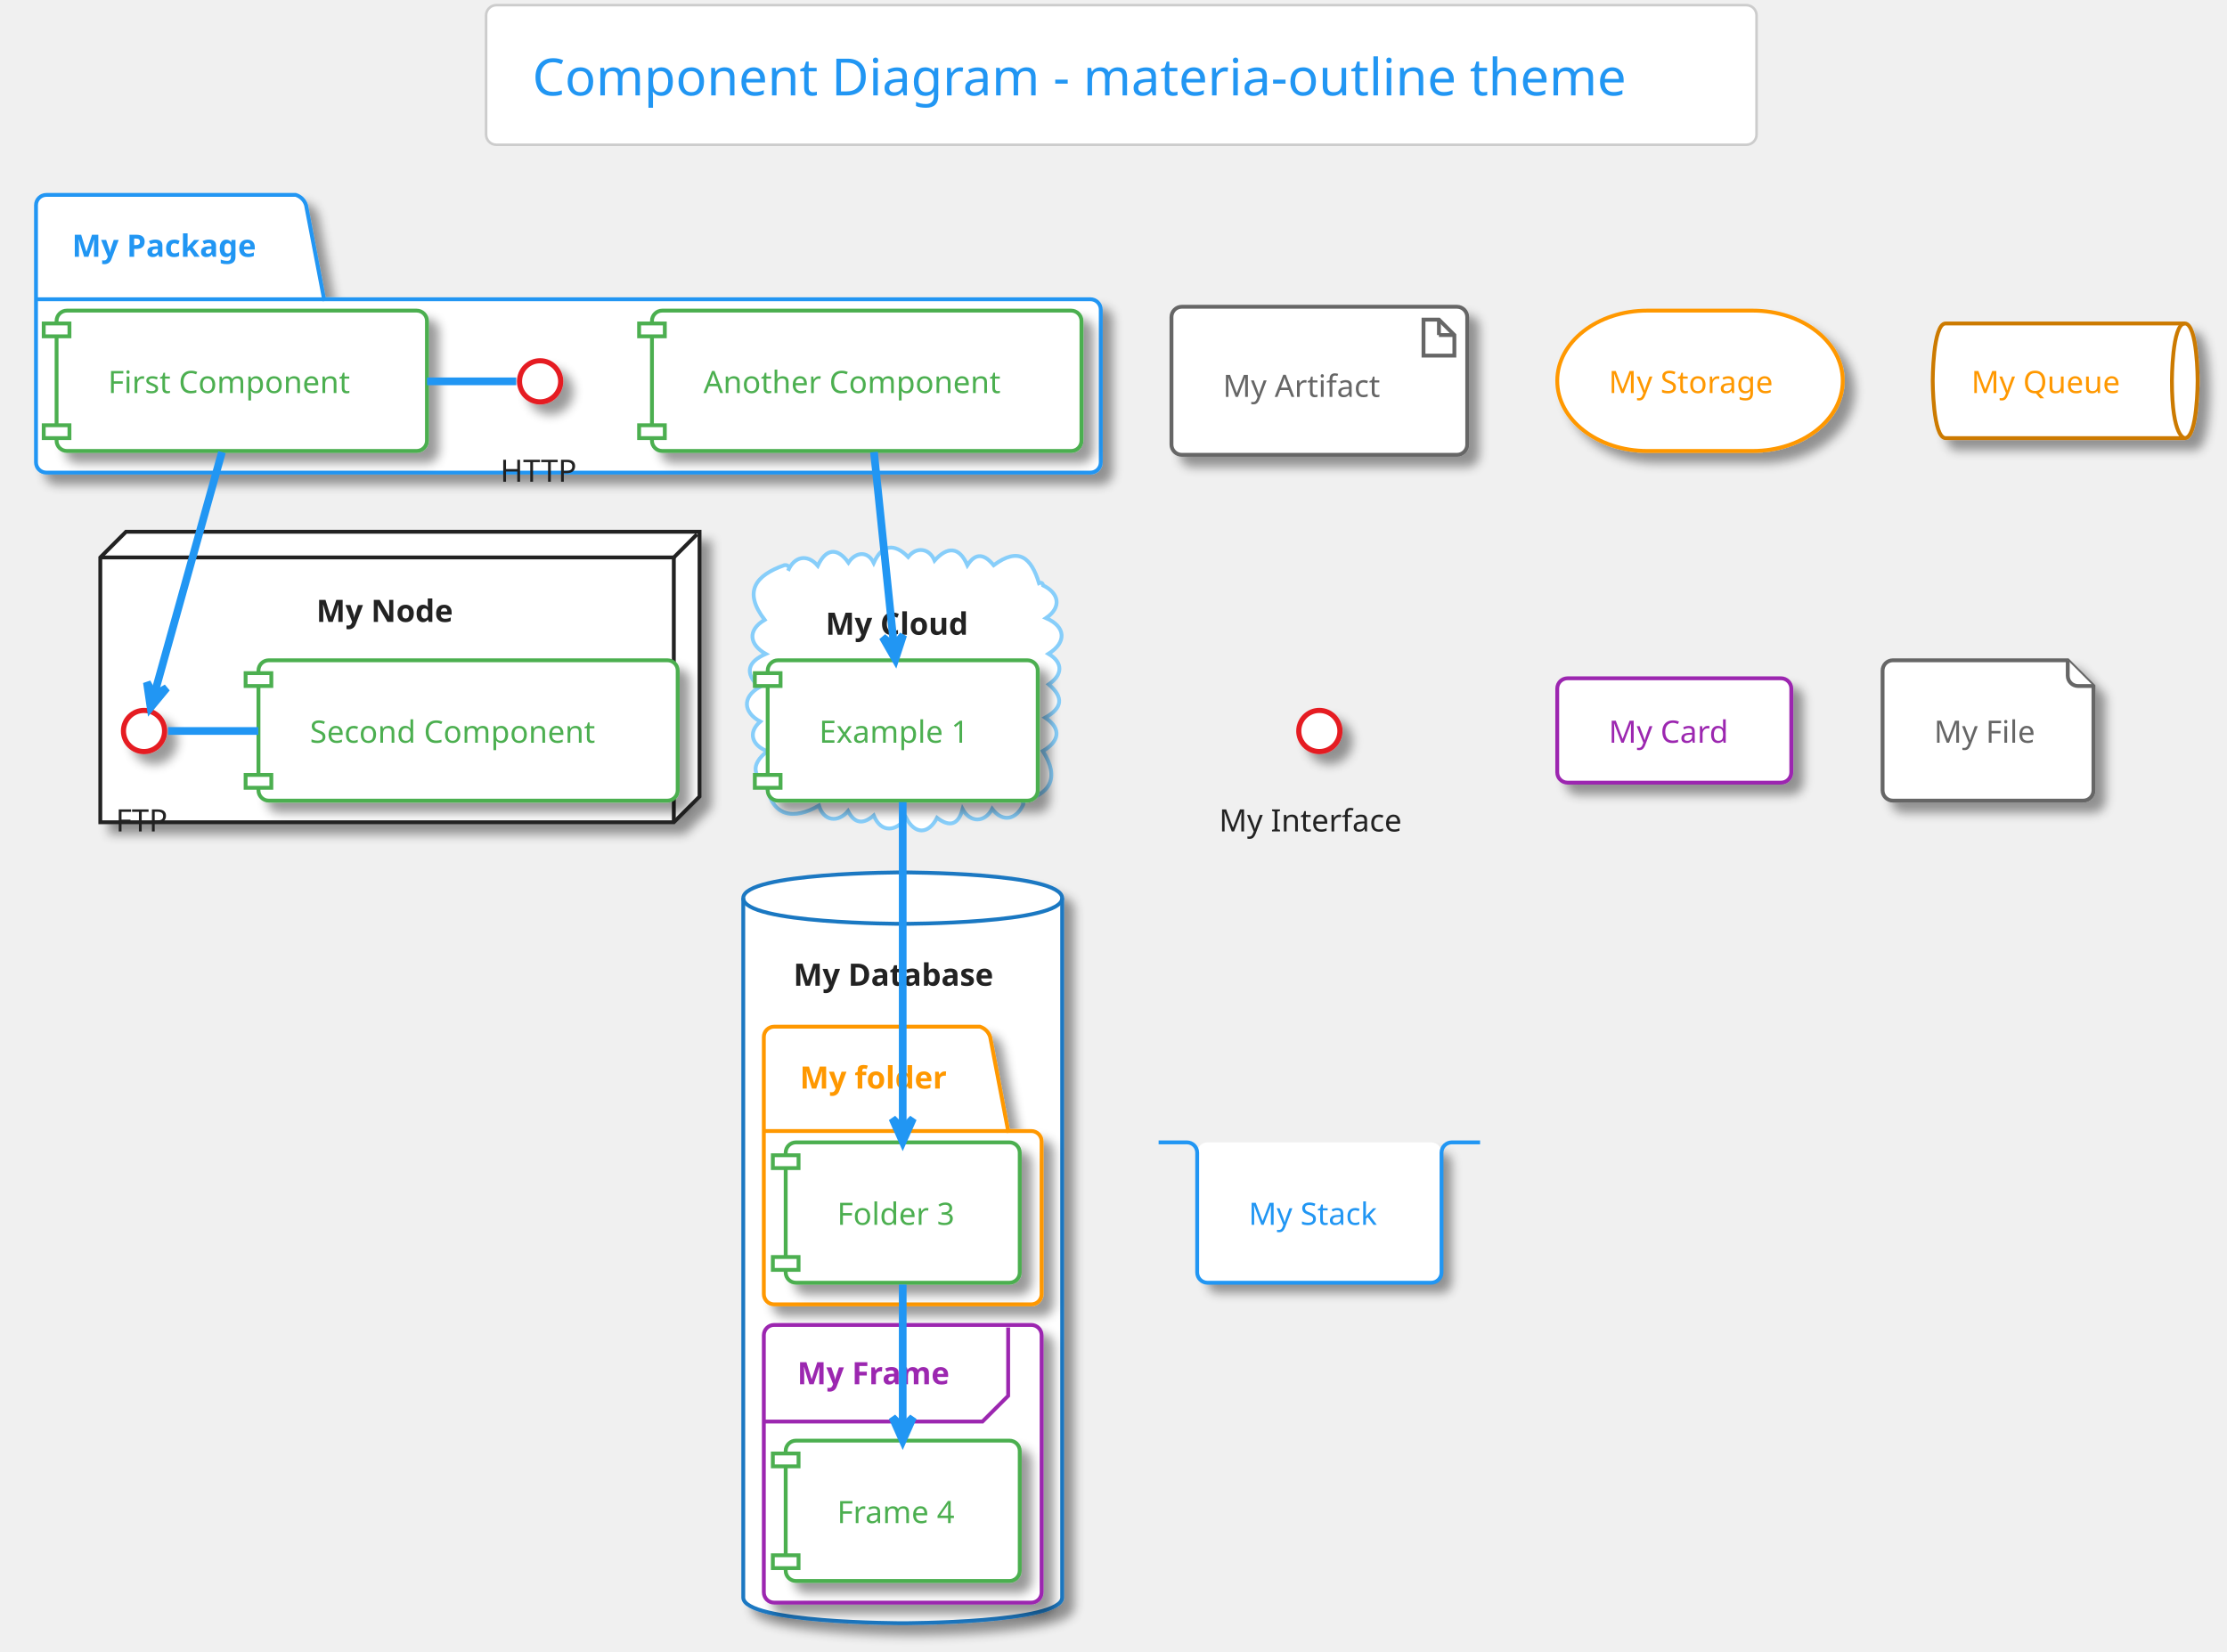
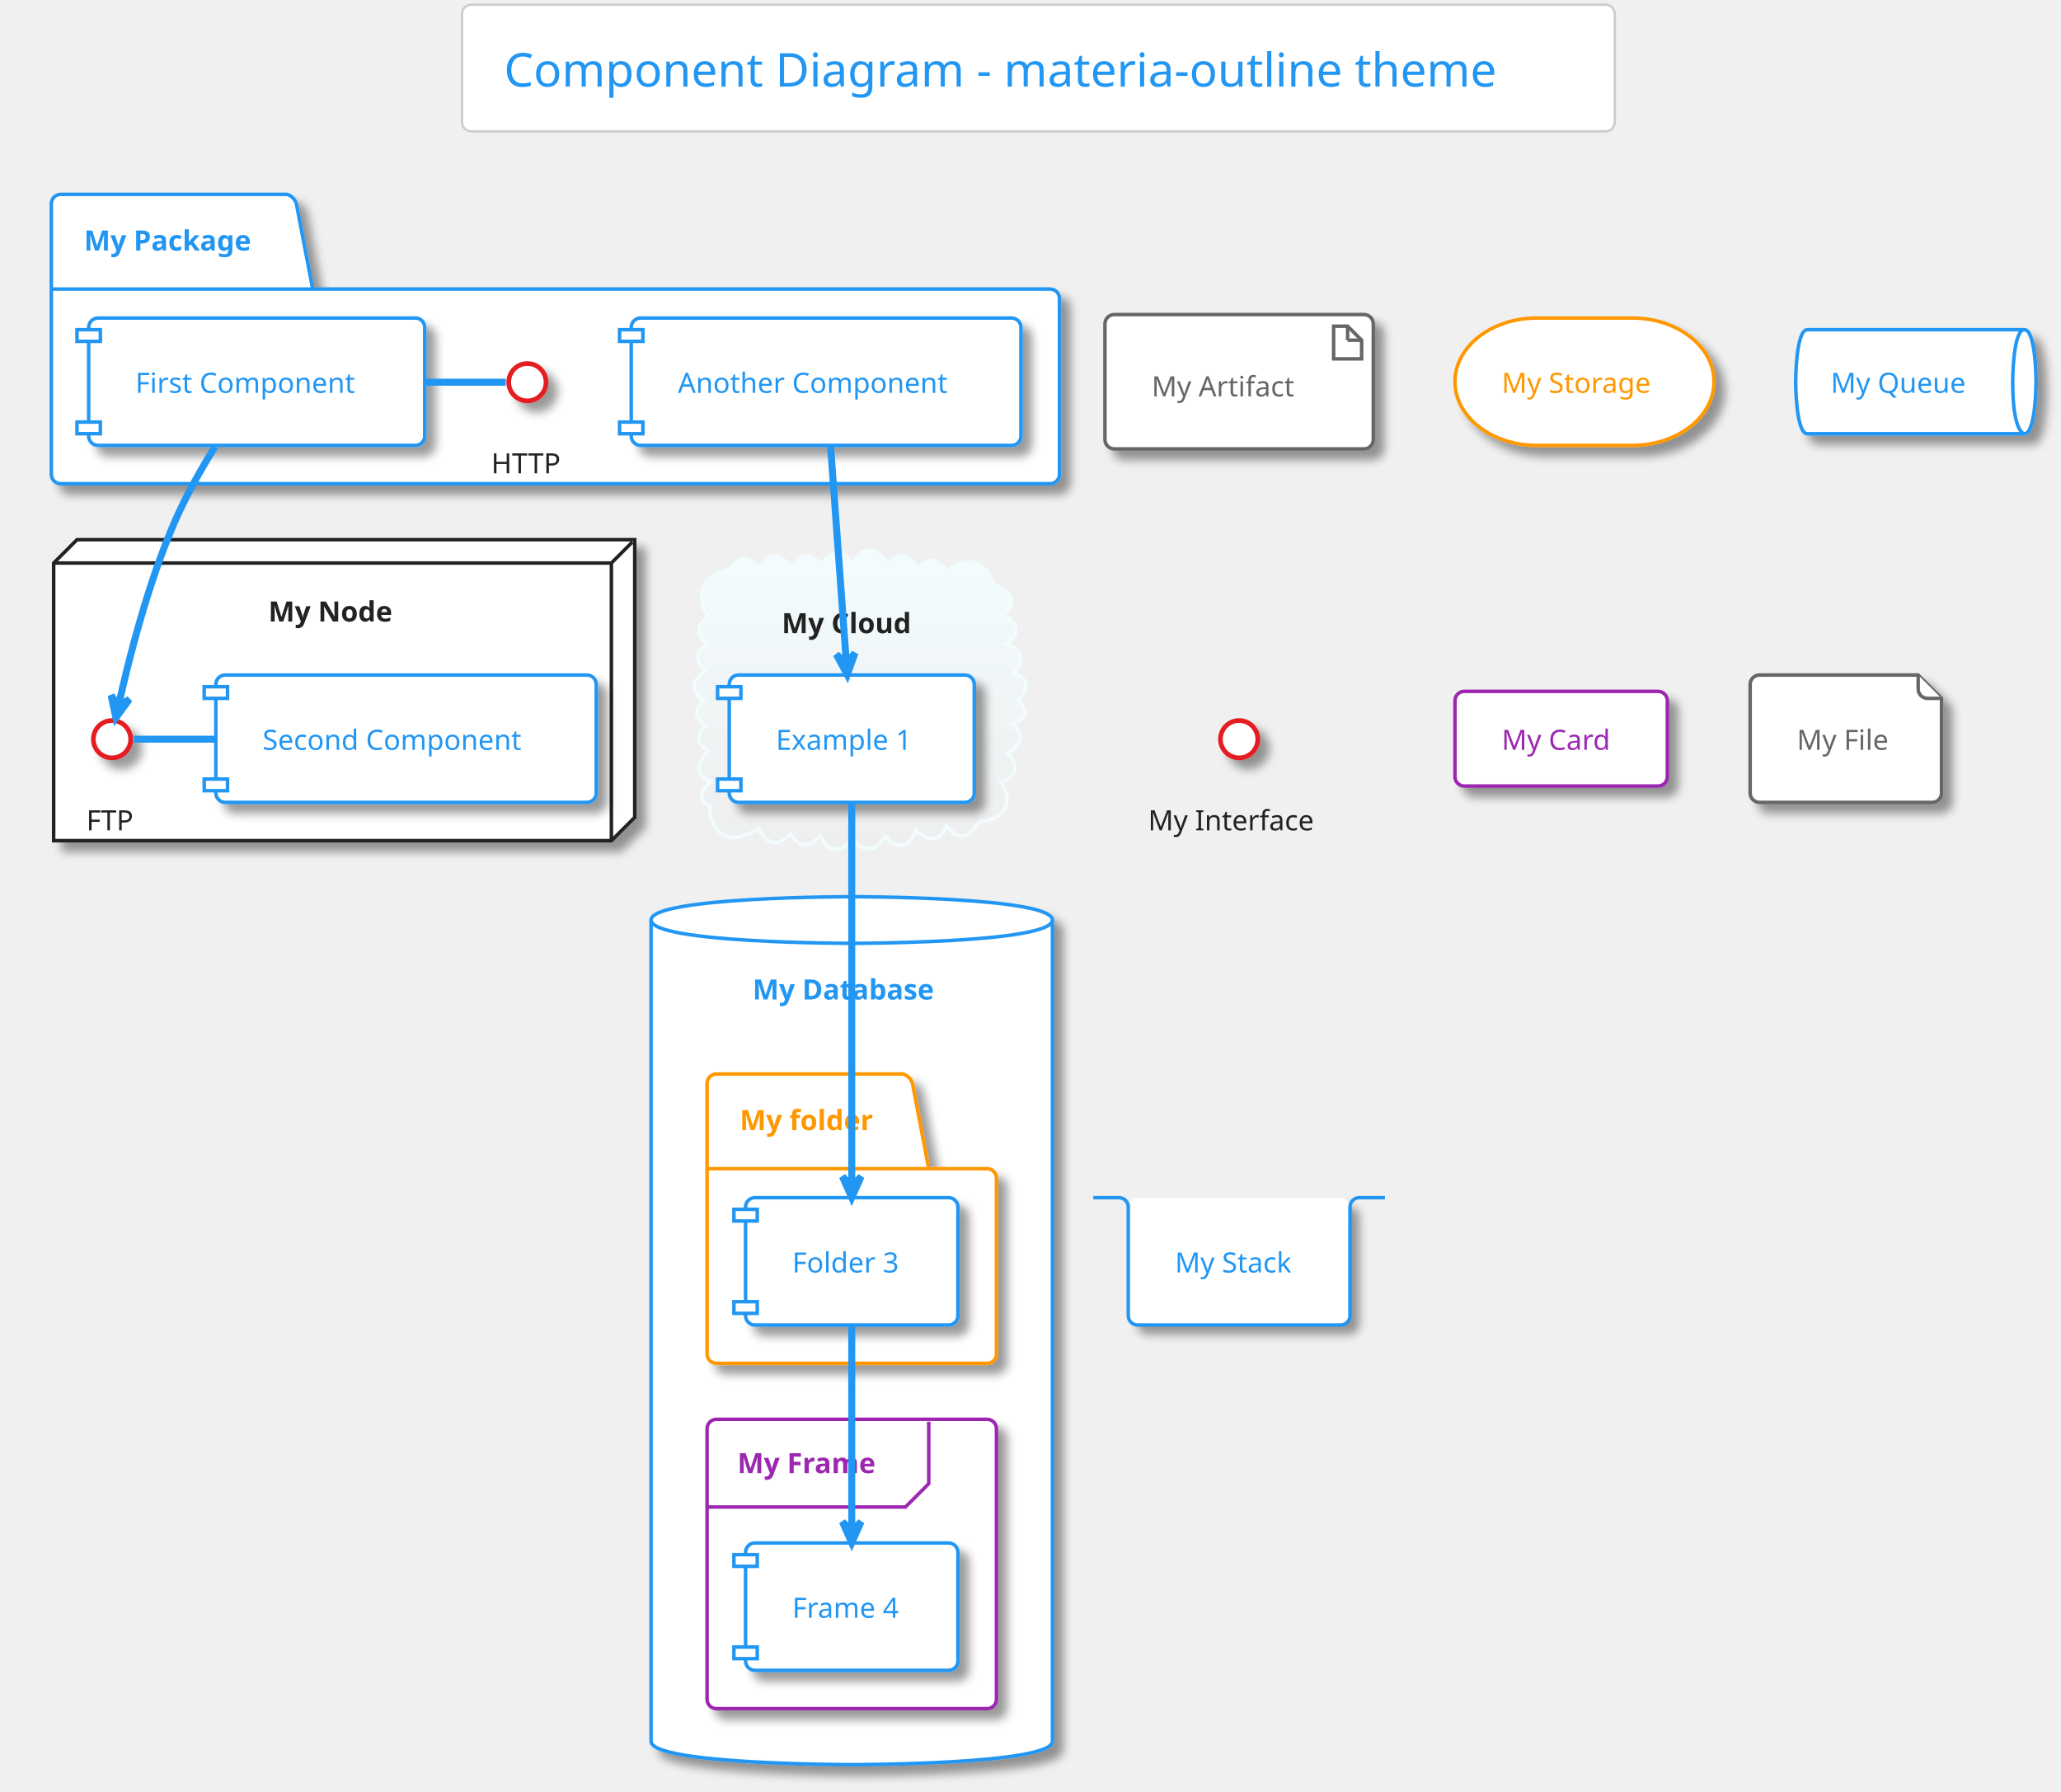
- <svg xmlns="http://www.w3.org/2000/svg" contentScriptType="application/ecmascript" contentStyleType="text/css" height="669.792px" preserveAspectRatio="none" style="width:902px;height:669px;" version="1.1" viewBox="0 0 902 669" width="902.083px" zoomAndPan="magnify">
+ <svg xmlns="http://www.w3.org/2000/svg" contentScriptType="application/ecmascript" contentStyleType="text/css" height="800px" preserveAspectRatio="none" style="width:920px;height:800px;" version="1.1" viewBox="0 0 920 800" width="920.833px" zoomAndPan="magnify">
  <defs>
-     <filter height="300%" id="f19qhotvnha4ys" width="300%" x="-1" y="-1">
+     <filter height="300%" id="f18snplk3w2m71" width="300%" x="-1" y="-1">
      <feGaussianBlur result="blurOut" stdDeviation="2.083" />
      <feColorMatrix in="blurOut" result="blurOut2" type="matrix" values="0 0 0 0 0 0 0 0 0 0 0 0 0 0 0 0 0 0 .4 0" />
      <feOffset dx="4.167" dy="4.167" in="blurOut2" result="blurOut3" />
      <feBlend in="SourceGraphic" in2="blurOut3" mode="normal" />
    </filter>
+     <linearGradient id="g18snplk3w2m710" x1="50%" x2="50%" y1="0%" y2="100%">
+       <stop offset="0%" stop-color="#F2FCFE" />
+       <stop offset="100%" stop-color="#EEEEEE" />
+     </linearGradient>
  </defs>
  <g>
-     <rect fill="#FFFFFF" height="56.569" rx="4.167" ry="4.167" style="stroke: #CCCCCC; stroke-width: 1.042;" width="514.583" x="196.875" y="2.083" />
-     <text fill="#2196F3" font-family="Verdana" font-size="20.833" lengthAdjust="spacingAndGlyphs" textLength="477.083" x="215.625" y="38.654">Component Diagram - materia-outline theme</text>
-     <path d="M18.75,78.965 L119.792,78.965 A6.25,6.25 0 0 1 123.958,83.132 L131.25,121.24 L441.667,121.24 A4.167,4.167 0 0 1 445.833,125.407 L445.833,187.299 A4.167,4.167 0 0 1 441.667,191.465 L18.75,191.465 A4.167,4.167 0 0 1 14.583,187.299 L14.583,83.132 A4.167,4.167 0 0 1 18.75,78.965 " fill="#FFFFFF" filter="url(#f19qhotvnha4ys)" style="stroke: #2196F3; stroke-width: 1.562;" />
-     <line style="stroke: #2196F3; stroke-width: 1.562;" x1="14.583" x2="131.25" y1="121.24" y2="121.24" />
-     <text fill="#2196F3" font-family="Verdana" font-size="12.5" font-weight="bold" lengthAdjust="spacingAndGlyphs" textLength="82.292" x="29.167" y="104.032">My Package</text>
-     <polygon fill="#FFFFFF" filter="url(#f19qhotvnha4ys)" points="40.625,225.84,51.042,215.424,283.333,215.424,283.333,322.715,272.917,333.132,40.625,333.132,40.625,225.84" style="stroke: #222222; stroke-width: 1.562;" />
-     <line style="stroke: #222222; stroke-width: 1.562;" x1="272.917" x2="282.292" y1="225.84" y2="216.465" />
-     <line style="stroke: #222222; stroke-width: 1.562;" x1="40.625" x2="272.917" y1="225.84" y2="225.84" />
-     <line style="stroke: #222222; stroke-width: 1.562;" x1="272.917" x2="272.917" y1="225.84" y2="333.132" />
-     <text fill="#222222" font-family="Verdana" font-size="12.5" font-weight="bold" lengthAdjust="spacingAndGlyphs" textLength="59.375" x="128.125" y="251.949">My Node</text>
-     <path d="M319.191,231.231 C321.645,225.456 326.963,224.204 331.226,229.211 C334.449,222.293 339.041,221.54 343.639,227.928 C346.336,223.821 351.295,222.814 353.884,228.046 C357.236,220.607 362.225,219.917 367.839,225.65 C371.191,221.315 376.44,222.081 378.514,227.107 C383.706,221.32 388.547,221.33 391.811,229.01 C395.335,223.525 398.917,224.686 402.455,228.995 C412.687,221.393 417.676,225.957 420.833,236.257 C421.706,235.86 422.348,236.194 422.475,237.157 C429.012,240.324 430.062,246.057 423.679,250.398 C431.803,253.939 432.027,260.279 424.672,264.88 C430.829,268.54 430.278,273.502 424.776,277.26 C430.916,282.506 430.301,286.889 423.344,290.744 C430.339,295.375 428.743,300.616 422.371,304.286 C429.41,315.261 425.313,321.921 413.542,324.799 C414.379,324.774 414.653,325.184 414.417,325.965 C411.697,331.972 406.211,333.469 401.86,327.706 C398.905,333.345 392.938,333.432 389.884,327.81 C388.155,334.117 384.742,335.272 379.53,331.33 C376.06,338.089 370.562,338.178 367.04,331.379 C363.031,336.814 356.932,337.722 353.883,330.389 C349.67,334.011 346.171,333.8 343.483,328.593 C339.474,333.385 333.592,332.778 331.705,326.363 C321.499,332.28 312.512,331.086 310.417,317.507 C311.77,317.068 312.217,317.673 312.299,318.924 C304.719,314.951 303.77,309.796 310.803,304.326 C305.036,302.26 302.469,297.077 307.932,292.325 C301.106,288.639 300.495,282.532 307.509,278.426 C301.418,272.611 302.83,268.113 310.159,264.933 C303.537,261.16 302.565,255.353 309.706,251.128 C300.875,239.59 306.031,233.098 317.708,228.965 C319.337,228.793 320.018,229.796 319.191,231.231 " fill="#FFFFFF" style="stroke: #87CEFA; stroke-width: 1.562;" />
-     <text fill="#222222" font-family="Verdana" font-size="12.5" font-weight="bold" lengthAdjust="spacingAndGlyphs" textLength="62.5" x="334.375" y="257.157">My Cloud</text>
-     <path d="M301.042,363.861 C301.042,353.444 365.625,353.444 365.625,353.444 C365.625,353.444 430.208,353.444 430.208,363.861 L430.208,647.194 C430.208,657.611 365.625,657.611 365.625,657.611 C365.625,657.611 301.042,657.611 301.042,647.194 L301.042,363.861 " fill="#FFFFFF" filter="url(#f19qhotvnha4ys)" style="stroke: #1A78C2; stroke-width: 1.562;" />
-     <path d="M301.042,363.861 C301.042,374.278 365.625,374.278 365.625,374.278 C365.625,374.278 430.208,374.278 430.208,363.861 " fill="none" style="stroke: #1A78C2; stroke-width: 1.562;" />
-     <text fill="#222222" font-family="Verdana" font-size="12.5" font-weight="bold" lengthAdjust="spacingAndGlyphs" textLength="88.542" x="321.354" y="399.345">My Database</text>
-     <path d="M313.542,415.944 L396.875,415.944 A6.25,6.25 0 0 1 401.042,420.111 L408.333,458.219 L417.708,458.219 A4.167,4.167 0 0 1 421.875,462.386 L421.875,524.278 A4.167,4.167 0 0 1 417.708,528.444 L313.542,528.444 A4.167,4.167 0 0 1 309.375,524.278 L309.375,420.111 A4.167,4.167 0 0 1 313.542,415.944 " fill="#FFFFFF" filter="url(#f19qhotvnha4ys)" style="stroke: #FF9800; stroke-width: 1.562;" />
-     <line style="stroke: #FF9800; stroke-width: 1.562;" x1="309.375" x2="408.333" y1="458.219" y2="458.219" />
-     <text fill="#FF9800" font-family="Verdana" font-size="12.5" font-weight="bold" lengthAdjust="spacingAndGlyphs" textLength="64.583" x="323.958" y="441.012">My folder</text>
-     <rect fill="#FFFFFF" filter="url(#f19qhotvnha4ys)" height="112.5" rx="4.167" ry="4.167" style="stroke: #9C27B0; stroke-width: 1.562;" width="112.5" x="309.375" y="536.778" />
-     <path d="M408.333,537.819 L408.333,565.511 L397.917,575.928 L309.375,575.928 " fill="none" style="stroke: #9C27B0; stroke-width: 1.562;" />
-     <text fill="#9C27B0" font-family="Verdana" font-size="12.5" font-weight="bold" lengthAdjust="spacingAndGlyphs" textLength="67.708" x="322.917" y="560.803">My Frame</text>
-     <ellipse cx="218.75" cy="154.486" fill="#FFFFFF" filter="url(#f19qhotvnha4ys)" rx="8.333" ry="8.333" style="stroke: #E51C23; stroke-width: 2.083;" />
-     <text fill="#222222" font-family="Verdana" font-size="12.5" lengthAdjust="spacingAndGlyphs" textLength="32.292" x="202.604" y="195.178">HTTP</text>
-     <rect fill="#FFFFFF" filter="url(#f19qhotvnha4ys)" height="56.858" rx="4.167" ry="4.167" style="stroke: #4CAF50; stroke-width: 1.562;" width="150" x="22.917" y="125.84" />
-     <rect fill="#FFFFFF" height="5.208" style="stroke: #4CAF50; stroke-width: 1.562;" width="10.417" x="17.708" y="131.049" />
-     <rect fill="#FFFFFF" height="5.208" style="stroke: #4CAF50; stroke-width: 1.562;" width="10.417" x="17.708" y="172.282" />
-     <text fill="#4CAF50" font-family="Verdana" font-size="12.5" lengthAdjust="spacingAndGlyphs" textLength="108.333" x="43.75" y="159.241">First Component</text>
-     <rect fill="#FFFFFF" filter="url(#f19qhotvnha4ys)" height="56.858" rx="4.167" ry="4.167" style="stroke: #4CAF50; stroke-width: 1.562;" width="173.958" x="264.062" y="125.84" />
-     <rect fill="#FFFFFF" height="5.208" style="stroke: #4CAF50; stroke-width: 1.562;" width="10.417" x="258.854" y="131.049" />
-     <rect fill="#FFFFFF" height="5.208" style="stroke: #4CAF50; stroke-width: 1.562;" width="10.417" x="258.854" y="172.282" />
-     <text fill="#4CAF50" font-family="Verdana" font-size="12.5" lengthAdjust="spacingAndGlyphs" textLength="132.292" x="284.896" y="159.241">Another Component</text>
-     <ellipse cx="58.333" cy="296.153" fill="#FFFFFF" filter="url(#f19qhotvnha4ys)" rx="8.333" ry="8.333" style="stroke: #E51C23; stroke-width: 2.083;" />
-     <text fill="#222222" font-family="Verdana" font-size="12.5" lengthAdjust="spacingAndGlyphs" textLength="22.917" x="46.875" y="336.845">FTP</text>
-     <rect fill="#FFFFFF" filter="url(#f19qhotvnha4ys)" height="56.858" rx="4.167" ry="4.167" style="stroke: #4CAF50; stroke-width: 1.562;" width="169.792" x="104.688" y="267.507" />
-     <rect fill="#FFFFFF" height="5.208" style="stroke: #4CAF50; stroke-width: 1.562;" width="10.417" x="99.479" y="272.715" />
-     <rect fill="#FFFFFF" height="5.208" style="stroke: #4CAF50; stroke-width: 1.562;" width="10.417" x="99.479" y="313.949" />
-     <text fill="#4CAF50" font-family="Verdana" font-size="12.5" lengthAdjust="spacingAndGlyphs" textLength="128.125" x="125.521" y="300.907">Second Component</text>
-     <rect fill="#FFFFFF" filter="url(#f19qhotvnha4ys)" height="56.858" rx="4.167" ry="4.167" style="stroke: #4CAF50; stroke-width: 1.562;" width="109.375" x="310.938" y="267.507" />
-     <rect fill="#FFFFFF" height="5.208" style="stroke: #4CAF50; stroke-width: 1.562;" width="10.417" x="305.729" y="272.715" />
-     <rect fill="#FFFFFF" height="5.208" style="stroke: #4CAF50; stroke-width: 1.562;" width="10.417" x="305.729" y="313.949" />
-     <text fill="#4CAF50" font-family="Verdana" font-size="12.5" lengthAdjust="spacingAndGlyphs" textLength="67.708" x="331.771" y="300.907">Example 1</text>
-     <rect fill="#FFFFFF" filter="url(#f19qhotvnha4ys)" height="56.858" rx="4.167" ry="4.167" style="stroke: #4CAF50; stroke-width: 1.562;" width="94.792" x="318.229" y="462.819" />
-     <rect fill="#FFFFFF" height="5.208" style="stroke: #4CAF50; stroke-width: 1.562;" width="10.417" x="313.021" y="468.028" />
-     <rect fill="#FFFFFF" height="5.208" style="stroke: #4CAF50; stroke-width: 1.562;" width="10.417" x="313.021" y="509.261" />
-     <text fill="#4CAF50" font-family="Verdana" font-size="12.5" lengthAdjust="spacingAndGlyphs" textLength="53.125" x="339.062" y="496.22">Folder 3</text>
-     <rect fill="#FFFFFF" filter="url(#f19qhotvnha4ys)" height="56.858" rx="4.167" ry="4.167" style="stroke: #4CAF50; stroke-width: 1.562;" width="94.792" x="318.229" y="583.653" />
-     <rect fill="#FFFFFF" height="5.208" style="stroke: #4CAF50; stroke-width: 1.562;" width="10.417" x="313.021" y="588.861" />
-     <rect fill="#FFFFFF" height="5.208" style="stroke: #4CAF50; stroke-width: 1.562;" width="10.417" x="313.021" y="630.094" />
-     <text fill="#4CAF50" font-family="Verdana" font-size="12.5" lengthAdjust="spacingAndGlyphs" textLength="53.125" x="339.062" y="617.053">Frame 4</text>
-     <rect fill="#FFFFFF" filter="url(#f19qhotvnha4ys)" height="59.983" rx="4.167" ry="4.167" style="stroke: #666666; stroke-width: 1.562;" width="119.792" x="474.479" y="124.278" />
-     <polygon fill="#FFFFFF" points="576.562,129.486,576.562,144.069,589.062,144.069,589.062,135.736,582.812,129.486,576.562,129.486" style="stroke: #666666; stroke-width: 1.562;" />
-     <line style="stroke: #666666; stroke-width: 1.562;" x1="582.812" x2="582.812" y1="129.486" y2="135.736" />
-     <line style="stroke: #666666; stroke-width: 1.562;" x1="589.062" x2="582.812" y1="135.736" y2="135.736" />
-     <text fill="#666666" font-family="Verdana" font-size="12.5" lengthAdjust="spacingAndGlyphs" textLength="67.708" x="495.312" y="160.803">My Artifact</text>
-     <rect fill="#FFFFFF" filter="url(#f19qhotvnha4ys)" height="56.858" rx="36.458" ry="36.458" style="stroke: #FF9800; stroke-width: 1.562;" width="115.625" x="630.729" y="125.84" />
-     <text fill="#FF9800" font-family="Verdana" font-size="12.5" lengthAdjust="spacingAndGlyphs" textLength="73.958" x="651.562" y="159.241">My Storage</text>
-     <path d="M788.021,131.049 L884.896,131.049 C890.104,131.049 890.104,154.269 890.104,154.269 C890.104,154.269 890.104,177.49 884.896,177.49 L788.021,177.49 C782.812,177.49 782.812,154.269 782.812,154.269 C782.812,154.269 782.812,131.049 788.021,131.049 " fill="#FFFFFF" filter="url(#f19qhotvnha4ys)" style="stroke: #CC7A00; stroke-width: 1.562;" />
-     <path d="M884.896,131.049 C879.688,131.049 879.688,154.269 879.688,154.269 C879.688,177.49 884.896,177.49 884.896,177.49 " fill="none" style="stroke: #CC7A00; stroke-width: 1.562;" />
-     <text fill="#FF9800" font-family="Verdana" font-size="12.5" lengthAdjust="spacingAndGlyphs" textLength="65.625" x="798.438" y="159.241">My Queue</text>
-     <ellipse cx="534.375" cy="296.153" fill="#FFFFFF" filter="url(#f19qhotvnha4ys)" rx="8.333" ry="8.333" style="stroke: #E51C23; stroke-width: 2.083;" />
-     <text fill="#222222" font-family="Verdana" font-size="12.5" lengthAdjust="spacingAndGlyphs" textLength="81.25" x="493.75" y="336.845">My Interface</text>
-     <rect fill="#FFFFFF" filter="url(#f19qhotvnha4ys)" height="42.275" rx="4.167" ry="4.167" style="stroke: #9C27B0; stroke-width: 1.562;" width="94.792" x="630.729" y="274.799" />
-     <text fill="#9C27B0" font-family="Verdana" font-size="12.5" lengthAdjust="spacingAndGlyphs" textLength="53.125" x="651.562" y="300.907">My Card</text>
-     <path d="M762.5,271.674 L762.5,320.199 A4.167,4.167 0 0 0 766.667,324.365 L843.75,324.365 A4.167,4.167 0 0 0 847.917,320.199 L847.917,277.924 L837.5,267.507 L766.667,267.507 A4.167,4.167 0 0 0 762.5,271.674 " fill="#FFFFFF" filter="url(#f19qhotvnha4ys)" style="stroke: #666666; stroke-width: 1.562;" />
-     <path d="M837.5,267.507 L837.5,273.757 A4.167,4.167 0 0 0 841.667,277.924 L847.917,277.924 " fill="#FFFFFF" style="stroke: #666666; stroke-width: 1.562;" />
-     <text fill="#666666" font-family="Verdana" font-size="12.5" lengthAdjust="spacingAndGlyphs" textLength="43.75" x="783.333" y="300.907">My File</text>
-     <rect fill="#FFFFFF" filter="url(#f19qhotvnha4ys)" height="56.858" rx="4.167" ry="4.167" style="stroke: none; stroke-width: 1.562;" width="98.958" x="484.896" y="462.819" />
-     <path d="M469.271,462.819 L480.729,462.819 A4.167,4.167 0 0 1 484.896,466.986 L484.896,515.511 A4.167,4.167 0 0 0 489.062,519.678 L579.688,519.678 A4.167,4.167 0 0 0 583.854,515.511 L583.854,466.986 A4.167,4.167 0 0 1 588.021,462.819 L599.479,462.819 " fill="none" style="stroke: #2196F3; stroke-width: 1.562;" />
-     <text fill="#2196F3" font-family="Verdana" font-size="12.5" lengthAdjust="spacingAndGlyphs" textLength="57.292" x="505.729" y="496.22">My Stack</text>
-     <path d="M209.092,154.486 C197.05,154.486 185.008,154.486 172.965,154.486 " fill="none" id="HTTP-First Component" style="stroke: #2196F3; stroke-width: 3.125;" />
-     <path d="M68.075,296.153 C80.257,296.153 92.44,296.153 104.622,296.153 " fill="none" id="FTP-Second Component" style="stroke: #2196F3; stroke-width: 3.125;" />
-     <path d="M89.906,183.154 C81.583,212.945 68.888,258.379 62.424,281.513 " fill="none" id="First Component-&gt;FTP" style="stroke: #2196F3; stroke-width: 3.125;" />
-     <polygon fill="#2196F3" points="60.995,286.627,67.531,278.719,62.397,281.611,59.505,276.477,60.995,286.627" style="stroke: #2196F3; stroke-width: 3.125;" />
-     <path d="M353.993,183.154 C356.33,205.854 359.601,237.638 362.08,261.717 " fill="none" id="Another Component-&gt;Example 1" style="stroke: #2196F3; stroke-width: 3.125;" />
-     <polygon fill="#2196F3" points="362.628,267.041,365.813,257.288,362.095,261.86,357.524,258.142,362.628,267.041" style="stroke: #2196F3; stroke-width: 3.125;" />
-     <path d="M365.625,324.972 C365.625,360.168 365.625,419.636 365.625,457.157 " fill="none" id="Example 1-&gt;Folder 3" style="stroke: #2196F3; stroke-width: 3.125;" />
-     <polygon fill="#2196F3" points="365.625,462.528,369.792,453.153,365.625,457.32,361.458,453.153,365.625,462.528" style="stroke: #2196F3; stroke-width: 3.125;" />
-     <path d="M365.625,520.408 C365.625,537.745 365.625,559.879 365.625,578.08 " fill="none" id="Folder 3-&gt;Frame 4" style="stroke: #2196F3; stroke-width: 3.125;" />
-     <polygon fill="#2196F3" points="365.625,583.592,369.792,574.217,365.625,578.384,361.458,574.217,365.625,583.592" style="stroke: #2196F3; stroke-width: 3.125;" />
+     <rect fill="#FFFFFF" height="56.569" rx="4.167" ry="4.167" style="stroke: #CCCCCC; stroke-width: 1.042;" width="514.583" x="206.25" y="2.083" />
+     <text fill="#2196F3" font-family="Verdana" font-size="20.833" lengthAdjust="spacingAndGlyphs" textLength="477.083" x="225" y="38.654">Component Diagram - materia-outline theme</text>
+     <path d="M27.083,86.778 L128.125,86.778 A6.25,6.25 0 0 1 132.292,90.944 L139.583,129.053 L468.75,129.053 A4.167,4.167 0 0 1 472.917,133.219 L472.917,211.778 A4.167,4.167 0 0 1 468.75,215.944 L27.083,215.944 A4.167,4.167 0 0 1 22.917,211.778 L22.917,90.944 A4.167,4.167 0 0 1 27.083,86.778 " fill="#FFFFFF" filter="url(#f18snplk3w2m71)" style="stroke: #2196F3; stroke-width: 1.562;" />
+     <line style="stroke: #2196F3; stroke-width: 1.562;" x1="22.917" x2="139.583" y1="129.053" y2="129.053" />
+     <text fill="#2196F3" font-family="Verdana" font-size="12.5" font-weight="bold" lengthAdjust="spacingAndGlyphs" textLength="82.292" x="37.5" y="111.845">My Package</text>
+     <polygon fill="#FFFFFF" filter="url(#f18snplk3w2m71)" points="23.958,251.361,34.375,240.944,283.333,240.944,283.333,364.903,272.917,375.319,23.958,375.319,23.958,251.361" style="stroke: #222222; stroke-width: 1.562;" />
+     <line style="stroke: #222222; stroke-width: 1.562;" x1="272.917" x2="282.292" y1="251.361" y2="241.986" />
+     <line style="stroke: #222222; stroke-width: 1.562;" x1="23.958" x2="272.917" y1="251.361" y2="251.361" />
+     <line style="stroke: #222222; stroke-width: 1.562;" x1="272.917" x2="272.917" y1="251.361" y2="375.319" />
+     <text fill="#222222" font-family="Verdana" font-size="12.5" font-weight="bold" lengthAdjust="spacingAndGlyphs" textLength="59.375" x="119.792" y="277.47">My Node</text>
+     <path d="M325.537,254.876 C328.499,248.453 334.56,247.498 338.658,253.696 C343.789,246.222 348.279,246.556 353.326,253.78 C356.355,246.95 362.292,246.414 366.735,252.287 C370.09,246.235 376.315,244.405 380.446,251.476 C385.228,242.886 391.861,244.549 396.45,251.673 C401.371,245.179 407.225,248.162 409.622,254.304 C414.4,248.08 418.531,249.506 422.413,255.26 C431.543,247.491 440.492,250.321 443.75,261.778 C444.854,260.982 445.464,261.455 445.788,262.598 C452.567,264.708 453.515,270.28 447.606,274.353 C454.399,277.634 455.947,282.782 449.125,287.621 C456.782,289.397 457.207,295.435 452.581,300.505 C459.773,302.759 459.067,308.511 454.601,312.696 C459.232,317.811 458.153,321.143 451.618,323.038 C457.863,328.236 456.145,332.755 449.711,336.102 C454.784,341.21 454.561,346.887 446.734,349.023 C453.747,359.505 446.707,366.378 436.458,366.986 C436.662,367.039 436.702,367.167 436.56,367.324 C432.438,374.112 428.221,375.644 422.533,368.954 C419.274,376.26 413.403,375.652 408.807,370.417 C406.769,377.828 400.425,379.847 395.25,373.511 C390.905,379.884 386.355,380.998 380.729,375.017 C375.045,380.348 370.016,381.512 366.194,373.055 C361.345,378.162 357.038,379.08 352.921,372.241 C346.736,378.452 342.385,377.028 338.497,369.78 C327.074,377.526 317.704,374.426 316.667,359.694 C317.193,359.673 317.584,360.041 317.261,360.586 C311.907,357.471 312.128,352.297 317.245,349.167 C309.688,345.034 310.966,340.422 316.163,335.295 C310.665,332.3 310.766,327.733 315.15,323.862 C310.455,321.012 309.096,316.338 314.574,312.951 C307.248,308.7 309.208,303.146 315,299.303 C310.172,295.44 310.09,290.562 315.824,287.432 C310.691,283.971 310.391,278.529 316.424,275.637 C309.756,266.639 313.268,257.3 323.958,254.486 C324.583,253.819 325.266,254.111 325.537,254.876 " fill="url(#g18snplk3w2m710)" style="stroke: #F2FCFE; stroke-width: 1.562;" />
+     <text fill="#222222" font-family="Verdana" font-size="12.5" font-weight="bold" lengthAdjust="spacingAndGlyphs" textLength="62.5" x="348.958" y="282.678">My Cloud</text>
+     <path d="M290.625,410.736 C290.625,400.319 380.208,400.319 380.208,400.319 C380.208,400.319 469.792,400.319 469.792,410.736 L469.792,777.403 C469.792,787.819 380.208,787.819 380.208,787.819 C380.208,787.819 290.625,787.819 290.625,777.403 L290.625,410.736 " fill="#FFFFFF" filter="url(#f18snplk3w2m71)" style="stroke: #2196F3; stroke-width: 1.562;" />
+     <path d="M290.625,410.736 C290.625,421.153 380.208,421.153 380.208,421.153 C380.208,421.153 469.792,421.153 469.792,410.736 " fill="none" style="stroke: #2196F3; stroke-width: 1.562;" />
+     <text fill="#2196F3" font-family="Verdana" font-size="12.5" font-weight="bold" lengthAdjust="spacingAndGlyphs" textLength="88.542" x="335.938" y="446.22">My Database</text>
+     <path d="M319.792,479.486 L403.125,479.486 A6.25,6.25 0 0 1 407.292,483.653 L414.583,521.761 L440.625,521.761 A4.167,4.167 0 0 1 444.792,525.928 L444.792,604.486 A4.167,4.167 0 0 1 440.625,608.653 L319.792,608.653 A4.167,4.167 0 0 1 315.625,604.486 L315.625,483.653 A4.167,4.167 0 0 1 319.792,479.486 " fill="#FFFFFF" filter="url(#f18snplk3w2m71)" style="stroke: #FF9800; stroke-width: 1.562;" />
+     <line style="stroke: #FF9800; stroke-width: 1.562;" x1="315.625" x2="414.583" y1="521.761" y2="521.761" />
+     <text fill="#FF9800" font-family="Verdana" font-size="12.5" font-weight="bold" lengthAdjust="spacingAndGlyphs" textLength="64.583" x="330.208" y="504.553">My folder</text>
+     <rect fill="#FFFFFF" filter="url(#f18snplk3w2m71)" height="129.167" rx="4.167" ry="4.167" style="stroke: #9C27B0; stroke-width: 1.562;" width="129.167" x="315.625" y="633.653" />
+     <path d="M414.583,634.694 L414.583,662.386 L404.167,672.803 L315.625,672.803 " fill="none" style="stroke: #9C27B0; stroke-width: 1.562;" />
+     <text fill="#9C27B0" font-family="Verdana" font-size="12.5" font-weight="bold" lengthAdjust="spacingAndGlyphs" textLength="67.708" x="329.167" y="657.678">My Frame</text>
+     <ellipse cx="235.417" cy="170.632" fill="#FFFFFF" filter="url(#f18snplk3w2m71)" rx="8.333" ry="8.333" style="stroke: #E51C23; stroke-width: 2.083;" />
+     <text fill="#222222" font-family="Verdana" font-size="12.5" lengthAdjust="spacingAndGlyphs" textLength="32.292" x="219.271" y="211.324">HTTP</text>
+     <rect fill="#FFFFFF" filter="url(#f18snplk3w2m71)" height="56.858" rx="4.167" ry="4.167" style="stroke: #2196F3; stroke-width: 1.562;" width="150" x="39.583" y="141.986" />
+     <rect fill="#FFFFFF" height="5.208" style="stroke: #2196F3; stroke-width: 1.562;" width="10.417" x="34.375" y="147.194" />
+     <rect fill="#FFFFFF" height="5.208" style="stroke: #2196F3; stroke-width: 1.562;" width="10.417" x="34.375" y="188.428" />
+     <text fill="#2196F3" font-family="Verdana" font-size="12.5" lengthAdjust="spacingAndGlyphs" textLength="108.333" x="60.417" y="175.387">First Component</text>
+     <rect fill="#FFFFFF" filter="url(#f18snplk3w2m71)" height="56.858" rx="4.167" ry="4.167" style="stroke: #2196F3; stroke-width: 1.562;" width="173.958" x="281.771" y="141.986" />
+     <rect fill="#FFFFFF" height="5.208" style="stroke: #2196F3; stroke-width: 1.562;" width="10.417" x="276.562" y="147.194" />
+     <rect fill="#FFFFFF" height="5.208" style="stroke: #2196F3; stroke-width: 1.562;" width="10.417" x="276.562" y="188.428" />
+     <text fill="#2196F3" font-family="Verdana" font-size="12.5" lengthAdjust="spacingAndGlyphs" textLength="132.292" x="302.604" y="175.387">Another Component</text>
+     <ellipse cx="50" cy="330.007" fill="#FFFFFF" filter="url(#f18snplk3w2m71)" rx="8.333" ry="8.333" style="stroke: #E51C23; stroke-width: 2.083;" />
+     <text fill="#222222" font-family="Verdana" font-size="12.5" lengthAdjust="spacingAndGlyphs" textLength="22.917" x="38.542" y="370.699">FTP</text>
+     <rect fill="#FFFFFF" filter="url(#f18snplk3w2m71)" height="56.858" rx="4.167" ry="4.167" style="stroke: #2196F3; stroke-width: 1.562;" width="169.792" x="96.354" y="301.361" />
+     <rect fill="#FFFFFF" height="5.208" style="stroke: #2196F3; stroke-width: 1.562;" width="10.417" x="91.146" y="306.569" />
+     <rect fill="#FFFFFF" height="5.208" style="stroke: #2196F3; stroke-width: 1.562;" width="10.417" x="91.146" y="347.803" />
+     <text fill="#2196F3" font-family="Verdana" font-size="12.5" lengthAdjust="spacingAndGlyphs" textLength="128.125" x="117.188" y="334.762">Second Component</text>
+     <rect fill="#FFFFFF" filter="url(#f18snplk3w2m71)" height="56.858" rx="4.167" ry="4.167" style="stroke: #2196F3; stroke-width: 1.562;" width="109.375" x="325.521" y="301.361" />
+     <rect fill="#FFFFFF" height="5.208" style="stroke: #2196F3; stroke-width: 1.562;" width="10.417" x="320.312" y="306.569" />
+     <rect fill="#FFFFFF" height="5.208" style="stroke: #2196F3; stroke-width: 1.562;" width="10.417" x="320.312" y="347.803" />
+     <text fill="#2196F3" font-family="Verdana" font-size="12.5" lengthAdjust="spacingAndGlyphs" textLength="67.708" x="346.354" y="334.762">Example 1</text>
+     <rect fill="#FFFFFF" filter="url(#f18snplk3w2m71)" height="56.858" rx="4.167" ry="4.167" style="stroke: #2196F3; stroke-width: 1.562;" width="94.792" x="332.812" y="534.694" />
+     <rect fill="#FFFFFF" height="5.208" style="stroke: #2196F3; stroke-width: 1.562;" width="10.417" x="327.604" y="539.903" />
+     <rect fill="#FFFFFF" height="5.208" style="stroke: #2196F3; stroke-width: 1.562;" width="10.417" x="327.604" y="581.136" />
+     <text fill="#2196F3" font-family="Verdana" font-size="12.5" lengthAdjust="spacingAndGlyphs" textLength="53.125" x="353.646" y="568.095">Folder 3</text>
+     <rect fill="#FFFFFF" filter="url(#f18snplk3w2m71)" height="56.858" rx="4.167" ry="4.167" style="stroke: #2196F3; stroke-width: 1.562;" width="94.792" x="332.812" y="688.861" />
+     <rect fill="#FFFFFF" height="5.208" style="stroke: #2196F3; stroke-width: 1.562;" width="10.417" x="327.604" y="694.069" />
+     <rect fill="#FFFFFF" height="5.208" style="stroke: #2196F3; stroke-width: 1.562;" width="10.417" x="327.604" y="735.303" />
+     <text fill="#2196F3" font-family="Verdana" font-size="12.5" lengthAdjust="spacingAndGlyphs" textLength="53.125" x="353.646" y="722.262">Frame 4</text>
+     <rect fill="#FFFFFF" filter="url(#f18snplk3w2m71)" height="59.983" rx="4.167" ry="4.167" style="stroke: #666666; stroke-width: 1.562;" width="119.792" x="493.229" y="140.424" />
+     <polygon fill="#FFFFFF" points="595.312,145.632,595.312,160.215,607.812,160.215,607.812,151.882,601.562,145.632,595.312,145.632" style="stroke: #666666; stroke-width: 1.562;" />
+     <line style="stroke: #666666; stroke-width: 1.562;" x1="601.562" x2="601.562" y1="145.632" y2="151.882" />
+     <line style="stroke: #666666; stroke-width: 1.562;" x1="607.812" x2="601.562" y1="151.882" y2="151.882" />
+     <text fill="#666666" font-family="Verdana" font-size="12.5" lengthAdjust="spacingAndGlyphs" textLength="67.708" x="514.062" y="176.949">My Artifact</text>
+     <rect fill="#FFFFFF" filter="url(#f18snplk3w2m71)" height="56.858" rx="36.458" ry="36.458" style="stroke: #FF9800; stroke-width: 1.562;" width="115.625" x="649.479" y="141.986" />
+     <text fill="#FF9800" font-family="Verdana" font-size="12.5" lengthAdjust="spacingAndGlyphs" textLength="73.958" x="670.312" y="175.387">My Storage</text>
+     <path d="M806.771,147.194 L903.646,147.194 C908.854,147.194 908.854,170.415 908.854,170.415 C908.854,170.415 908.854,193.636 903.646,193.636 L806.771,193.636 C801.562,193.636 801.562,170.415 801.562,170.415 C801.562,170.415 801.562,147.194 806.771,147.194 " fill="#FFFFFF" filter="url(#f18snplk3w2m71)" style="stroke: #2196F3; stroke-width: 1.562;" />
+     <path d="M903.646,147.194 C898.438,147.194 898.438,170.415 898.438,170.415 C898.438,193.636 903.646,193.636 903.646,193.636 " fill="none" style="stroke: #2196F3; stroke-width: 1.562;" />
+     <text fill="#2196F3" font-family="Verdana" font-size="12.5" lengthAdjust="spacingAndGlyphs" textLength="65.625" x="817.188" y="175.387">My Queue</text>
+     <ellipse cx="553.125" cy="330.007" fill="#FFFFFF" filter="url(#f18snplk3w2m71)" rx="8.333" ry="8.333" style="stroke: #E51C23; stroke-width: 2.083;" />
+     <text fill="#222222" font-family="Verdana" font-size="12.5" lengthAdjust="spacingAndGlyphs" textLength="81.25" x="512.5" y="370.699">My Interface</text>
+     <rect fill="#FFFFFF" filter="url(#f18snplk3w2m71)" height="42.275" rx="4.167" ry="4.167" style="stroke: #9C27B0; stroke-width: 1.562;" width="94.792" x="649.479" y="308.653" />
+     <text fill="#9C27B0" font-family="Verdana" font-size="12.5" lengthAdjust="spacingAndGlyphs" textLength="53.125" x="670.312" y="334.762">My Card</text>
+     <path d="M781.25,305.528 L781.25,354.053 A4.167,4.167 0 0 0 785.417,358.219 L862.5,358.219 A4.167,4.167 0 0 0 866.667,354.053 L866.667,311.778 L856.25,301.361 L785.417,301.361 A4.167,4.167 0 0 0 781.25,305.528 " fill="#FFFFFF" filter="url(#f18snplk3w2m71)" style="stroke: #666666; stroke-width: 1.562;" />
+     <path d="M856.25,301.361 L856.25,307.611 A4.167,4.167 0 0 0 860.417,311.778 L866.667,311.778 " fill="#FFFFFF" style="stroke: #666666; stroke-width: 1.562;" />
+     <text fill="#666666" font-family="Verdana" font-size="12.5" lengthAdjust="spacingAndGlyphs" textLength="43.75" x="802.083" y="334.762">My File</text>
+     <rect fill="#FFFFFF" filter="url(#f18snplk3w2m71)" height="56.858" rx="4.167" ry="4.167" style="stroke: none; stroke-width: 1.562;" width="98.958" x="503.646" y="534.694" />
+     <path d="M488.021,534.694 L499.479,534.694 A4.167,4.167 0 0 1 503.646,538.861 L503.646,587.386 A4.167,4.167 0 0 0 507.812,591.553 L598.438,591.553 A4.167,4.167 0 0 0 602.604,587.386 L602.604,538.861 A4.167,4.167 0 0 1 606.771,534.694 L618.229,534.694 " fill="none" style="stroke: #2196F3; stroke-width: 1.562;" />
+     <text fill="#2196F3" font-family="Verdana" font-size="12.5" lengthAdjust="spacingAndGlyphs" textLength="57.292" x="524.479" y="568.095">My Stack</text>
+     <path d="M225.759,170.632 C213.717,170.632 201.674,170.632 189.632,170.632 " fill="none" id="HTTP-First Component" style="stroke: #2196F3; stroke-width: 3.125;" />
+     <path d="M59.741,330.007 C71.924,330.007 84.106,330.007 96.289,330.007 " fill="none" id="FTP-Second Component" style="stroke: #2196F3; stroke-width: 3.125;" />
+     <path d="M95.963,199.393 C89.699,209.542 83.057,221.312 78.125,232.611 C65.805,260.835 57.092,296.008 52.877,315.086 " fill="none" id="First Component-&gt;FTP" style="stroke: #2196F3; stroke-width: 3.125;" />
+     <polygon fill="#2196F3" points="51.714,320.465,57.766,312.181,52.814,315.374,49.621,310.422,51.714,320.465" style="stroke: #2196F3; stroke-width: 3.125;" />
+     <path d="M370.772,199.432 C372.729,226.304 375.699,267.065 377.782,295.669 " fill="none" id="Another Component-&gt;Example 1" style="stroke: #2196F3; stroke-width: 3.125;" />
+     <polygon fill="#2196F3" points="378.188,301.221,381.663,291.568,377.81,296.026,373.351,292.173,378.188,301.221" style="stroke: #2196F3; stroke-width: 3.125;" />
+     <path d="M380.208,358.942 C380.208,401.769 380.208,483.551 380.208,529.274 " fill="none" id="Example 1-&gt;Folder 3" style="stroke: #2196F3; stroke-width: 3.125;" />
+     <polygon fill="#2196F3" points="380.208,534.665,384.375,525.29,380.208,529.457,376.042,525.29,380.208,534.665" style="stroke: #2196F3; stroke-width: 3.125;" />
+     <path d="M380.208,592.277 C380.208,618.002 380.208,656.217 380.208,683.454 " fill="none" id="Folder 3-&gt;Frame 4" style="stroke: #2196F3; stroke-width: 3.125;" />
+     <polygon fill="#2196F3" points="380.208,688.747,384.375,679.372,380.208,683.539,376.042,679.372,380.208,688.747" style="stroke: #2196F3; stroke-width: 3.125;" />
  </g>
</svg>
